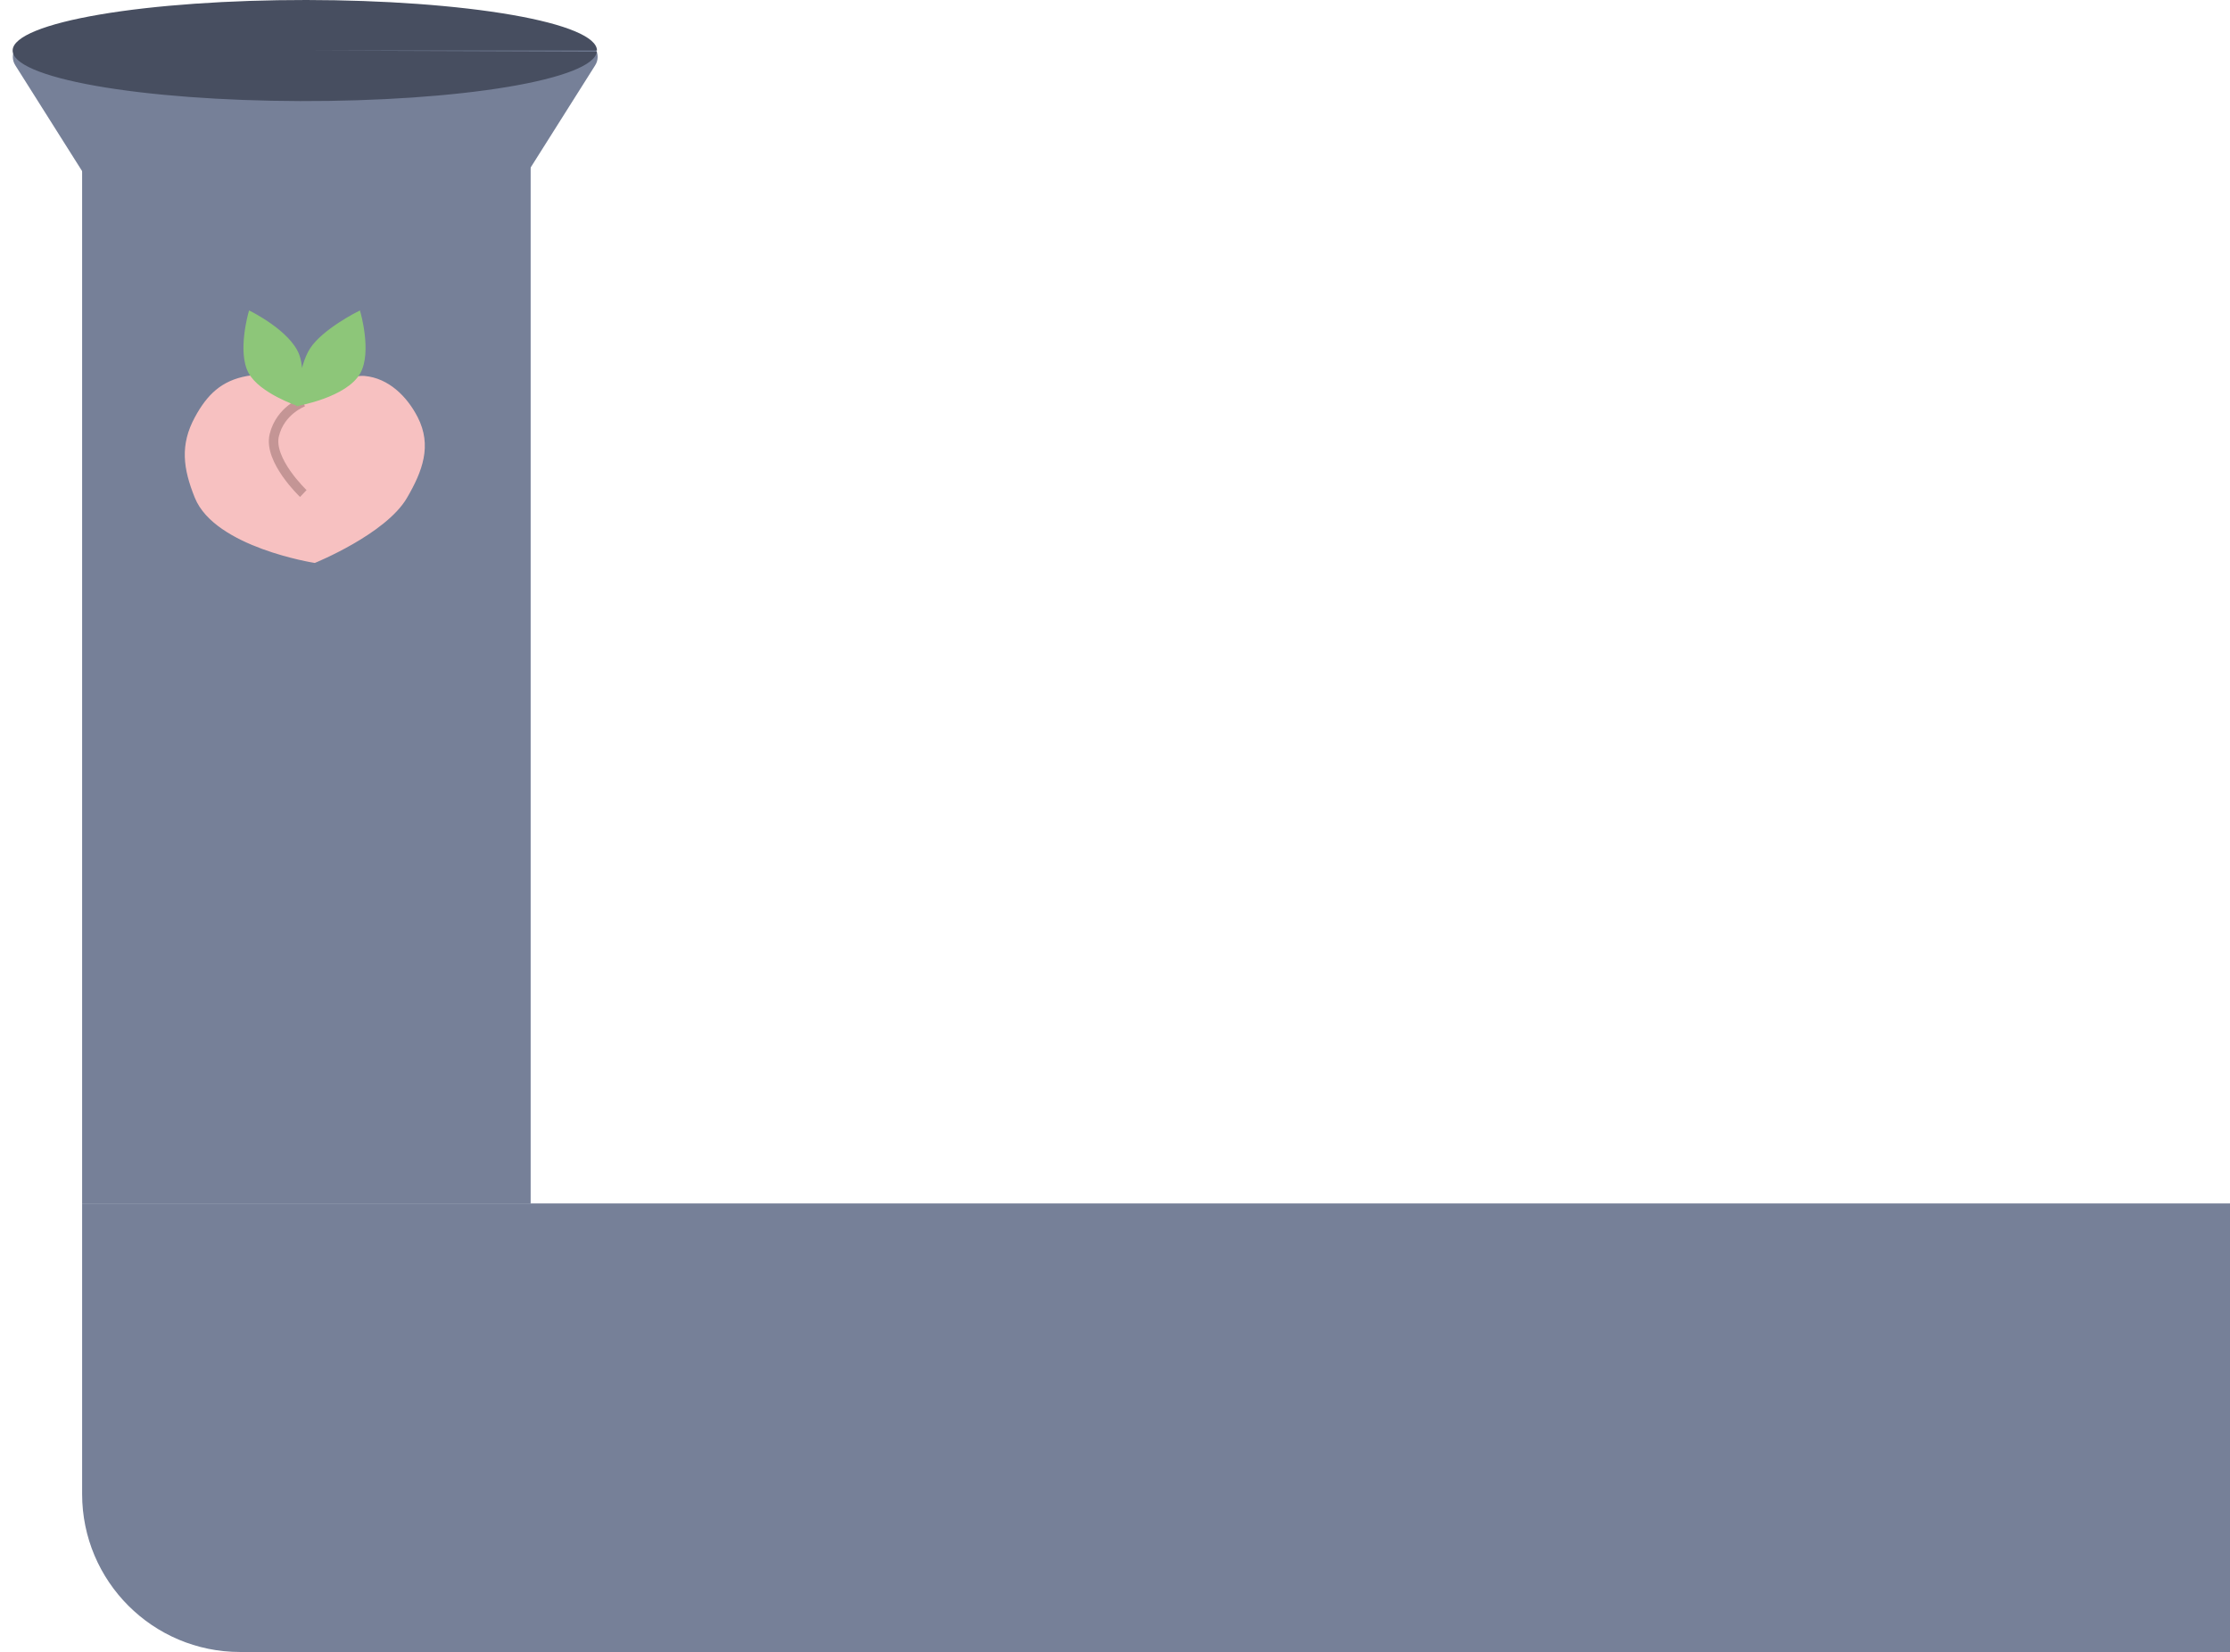
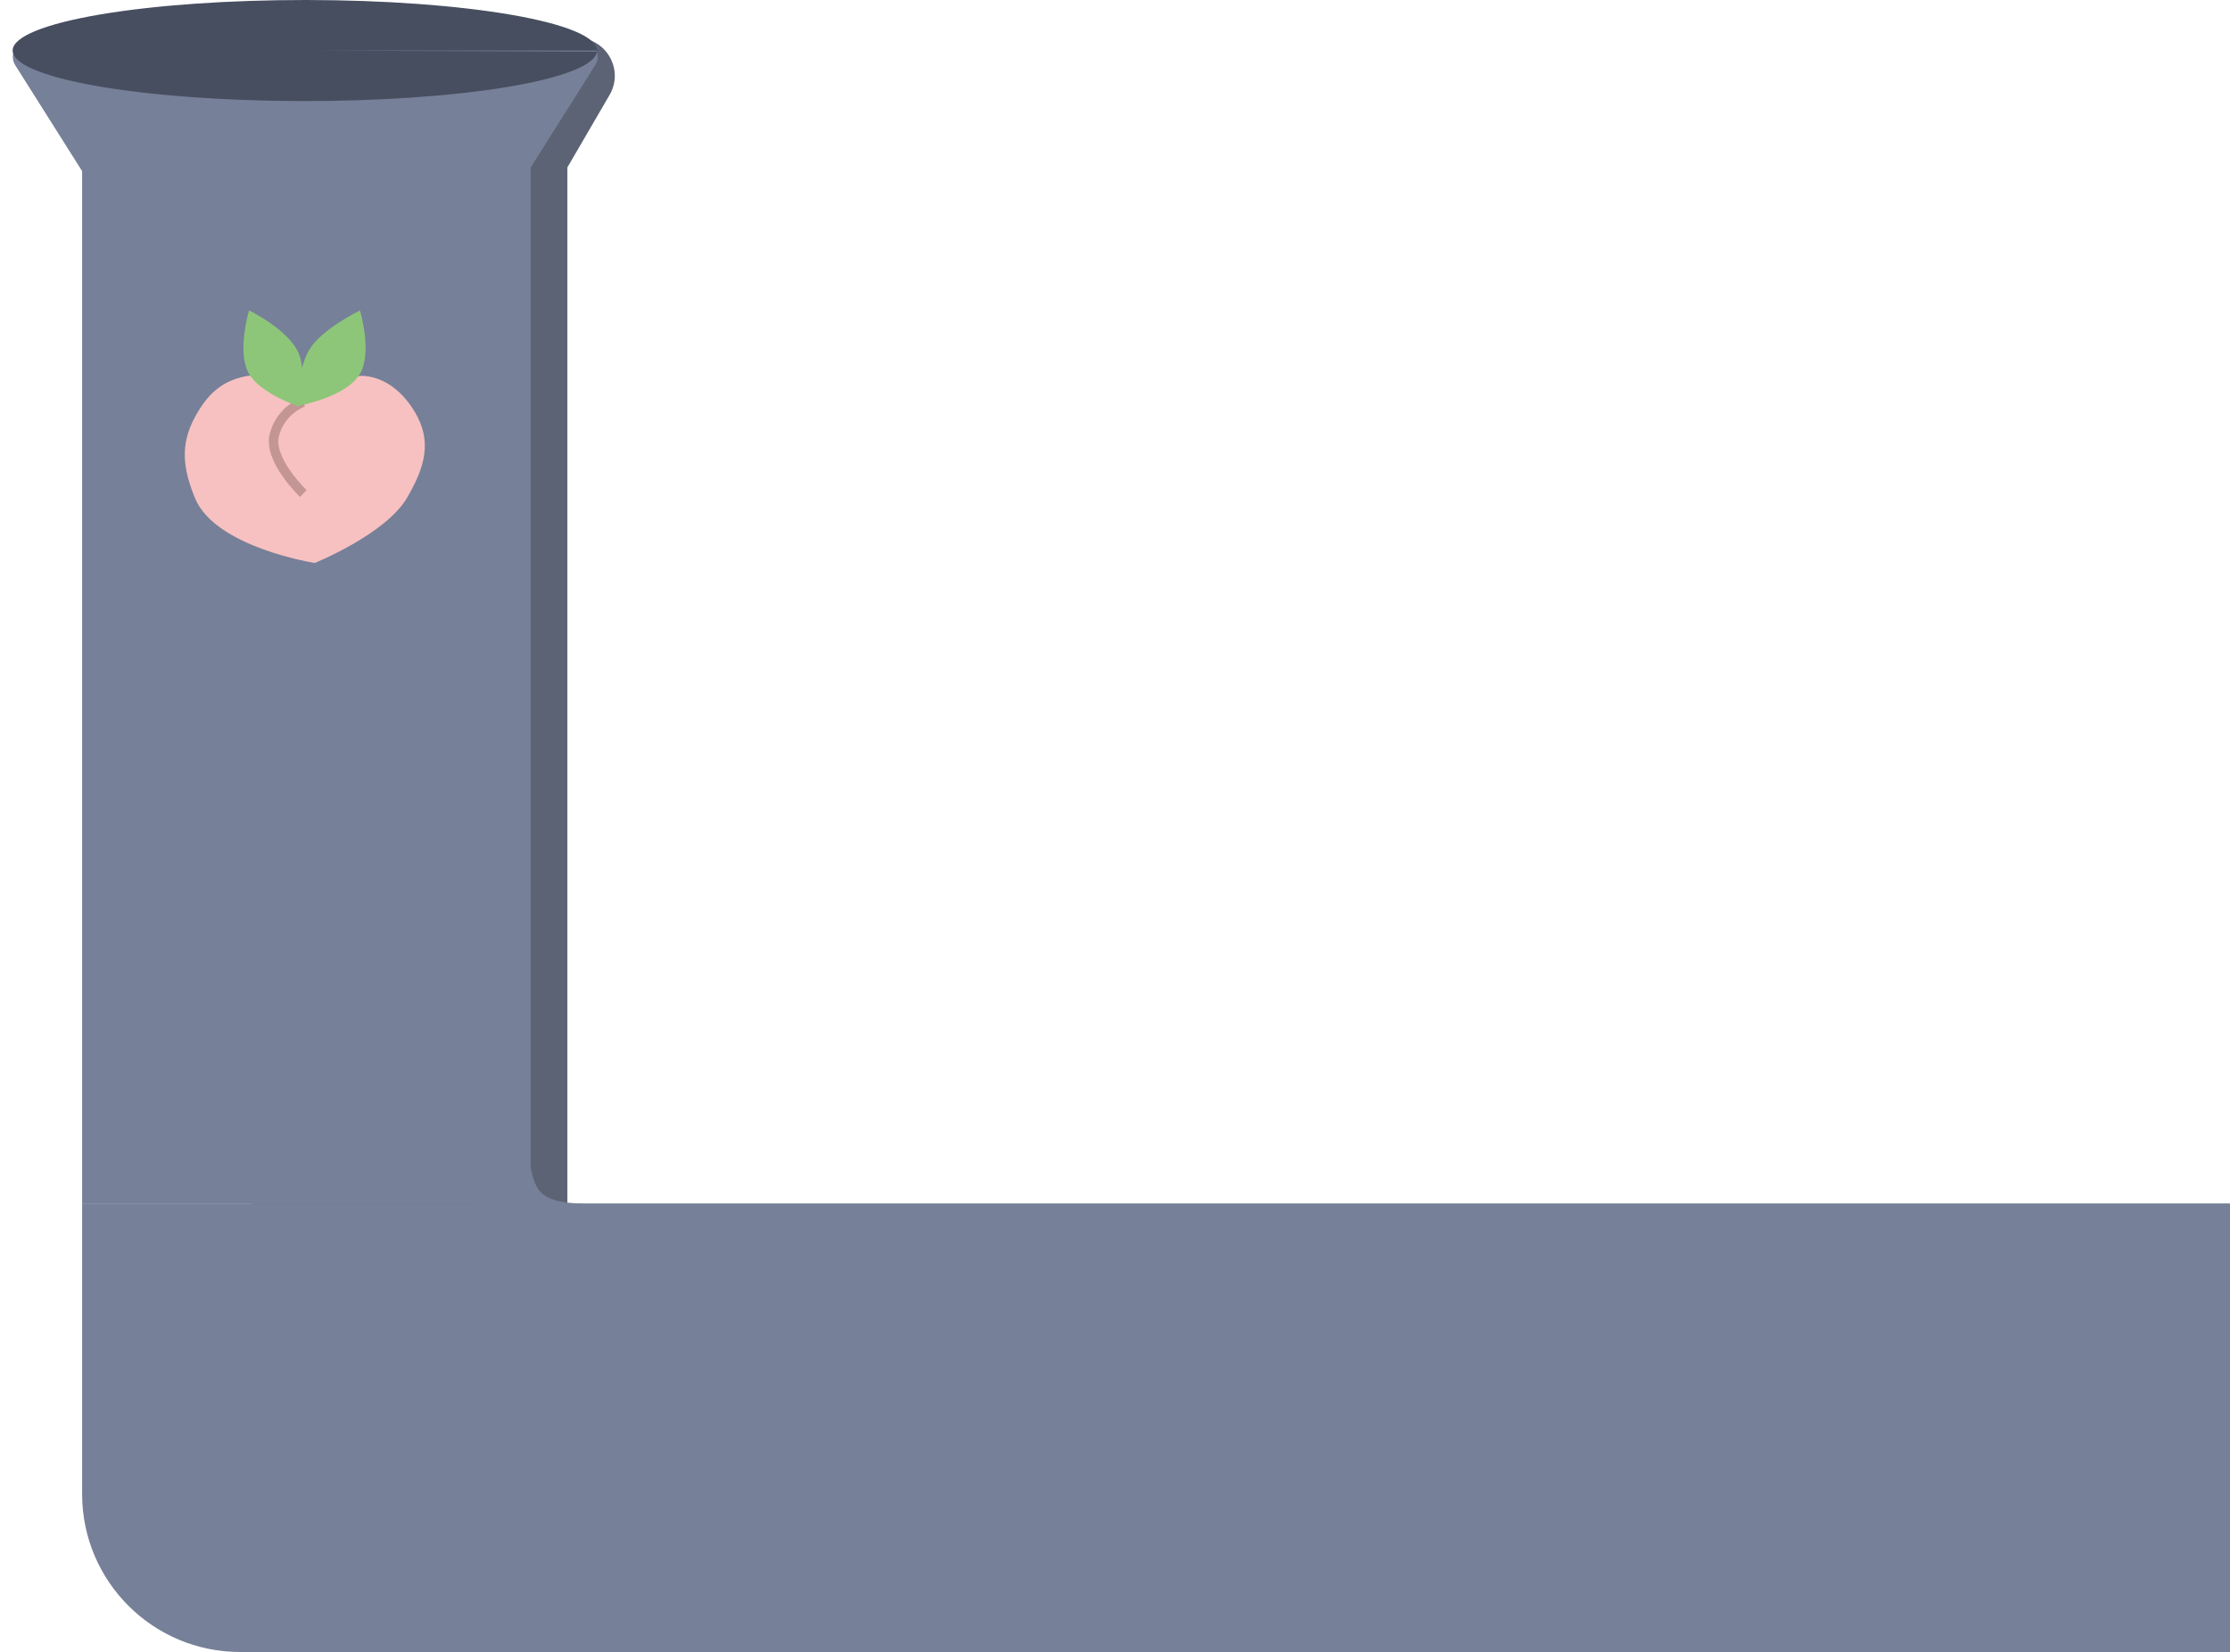
<svg xmlns="http://www.w3.org/2000/svg" width="706" height="523" viewBox="0 0 706 523" fill="none">
-   <path d="M92.41 159.362C94.373 162.47 98.904 162.47 100.866 159.362L188.434 20.669C190.536 17.34 188.144 13 184.206 13H9.07C5.133 13 2.74 17.34 4.842 20.669L92.41 159.362Z" fill="#768098" />
+   <path d="M80 12H182.629C191.885 12 197.656 22.038 192.999 30.038L179.631 53V459H80V12Z" fill="#5C6374" />
+   <path d="M92.41 159.363C94.373 162.47 98.904 162.47 100.866 159.363L188.434 20.669C190.536 17.34 188.144 13 184.206 13H9.07C5.133 13 2.74 17.34 4.842 20.669L92.41 159.363Z" fill="#768098" />
  <path d="M168 7L168 381H26L26 7L168 7Z" fill="#768098" />
  <path d="M189 16C189 11.771 179.321 7.714 162.078 4.716C144.836 1.718 121.432 0.022 96.984 0C72.536 -0.022 49.031 1.631 31.608 4.598C14.185 7.565 4.261 11.604 4.005 15.832C3.749 20.061 13.182 24.136 30.242 27.165C47.303 30.194 70.602 31.932 95.048 31.998C119.493 32.064 143.097 30.454 160.698 27.519C178.3 24.584 188.468 20.563 188.98 16.335L96.5 16H189Z" fill="#474E60" />
  <path d="M76 523C48.386 523 26 500.614 26 473L26 381H706V523H76Z" fill="#768098" />
-   <path d="M78.327 119.524C87.103 117.948 95.65 127.998 95.65 127.998C95.65 127.998 108.735 118.911 115.421 119.524C122.727 120.195 128.464 125.796 131.803 132.328C136.254 141.037 133.342 148.924 128.414 157.372C121.823 168.67 99.604 177.708 99.604 177.708C99.604 177.708 68.36 172.813 62.133 157.372C58.475 148.302 57.466 140.923 62.133 132.328C65.98 125.244 70.392 120.949 78.327 119.524Z" fill="#F7C1C1" stroke="#F7C1C1" />
-   <path d="M96.024 127.244C96.024 127.244 88.744 129.88 86.831 137.789C84.918 145.697 96.024 156.242 96.024 156.242" stroke="#C49595" stroke-width="3" />
-   <path d="M94.232 127.998C94.232 127.998 82.583 124.068 79.17 117.912C75.579 111.434 79.17 99 79.17 99C79.17 99 91.41 105.069 94.232 112.364C95.156 114.752 95.306 117.881 95.168 120.712C95.816 117.21 96.876 113.217 98.572 110.599C102.488 104.556 113.634 99 113.634 99C113.634 99 117.234 111.439 113.634 117.912C109.511 125.324 94.232 127.998 94.232 127.998Z" fill="#8DC679" />
-   <path d="M94.232 127.998C94.232 127.998 82.583 124.068 79.17 117.912C75.579 111.434 79.17 99 79.17 99C79.17 99 91.41 105.069 94.232 112.364C96.438 118.067 94.232 127.998 94.232 127.998ZM94.232 127.998C94.232 127.998 94.958 116.175 98.572 110.599C102.488 104.556 113.634 99 113.634 99C113.634 99 117.234 111.439 113.634 117.912C109.511 125.324 94.232 127.998 94.232 127.998Z" stroke="#8DC679" />
+   <path d="M78.327 119.524C87.103 117.948 95.65 127.998 95.65 127.998C95.65 127.998 108.735 118.911 115.421 119.524C122.727 120.195 128.464 125.796 131.803 132.329C136.254 141.037 133.342 148.924 128.414 157.372C121.823 168.67 99.604 177.708 99.604 177.708C99.604 177.708 68.36 172.813 62.133 157.372C58.475 148.302 57.466 140.923 62.133 132.329C65.98 125.244 70.392 120.949 78.327 119.524Z" fill="#F7C1C1" stroke="#F7C1C1" />
+   <path d="M96.025 127.245C96.025 127.245 88.745 129.881 86.832 137.789C84.919 145.698 96.025 156.242 96.025 156.242" stroke="#C49595" stroke-width="3" />
+   <path d="M94.232 127.998C94.232 127.998 82.584 124.068 79.171 117.912C75.579 111.434 79.171 99 79.171 99C79.171 99 91.411 105.069 94.232 112.364C95.156 114.752 95.306 117.881 95.169 120.712C95.816 117.21 96.876 113.217 98.572 110.599C102.488 104.556 113.634 99 113.634 99C113.634 99 117.234 111.439 113.634 117.912C109.511 125.324 94.232 127.998 94.232 127.998Z" fill="#8DC679" />
+   <path d="M94.232 127.998C94.232 127.998 82.584 124.068 79.171 117.912C75.579 111.434 79.171 99 79.171 99C79.171 99 91.411 105.069 94.232 112.364C96.438 118.067 94.232 127.998 94.232 127.998ZM94.232 127.998C94.232 127.998 94.959 116.175 98.572 110.599C102.488 104.556 113.634 99 113.634 99C113.634 99 117.234 111.439 113.634 117.912C109.511 125.324 94.232 127.998 94.232 127.998Z" stroke="#8DC679" />
+   <path d="M157 362C157 381.5 164 391.5 184.5 391.5" stroke="#768098" stroke-width="21" />
</svg>
